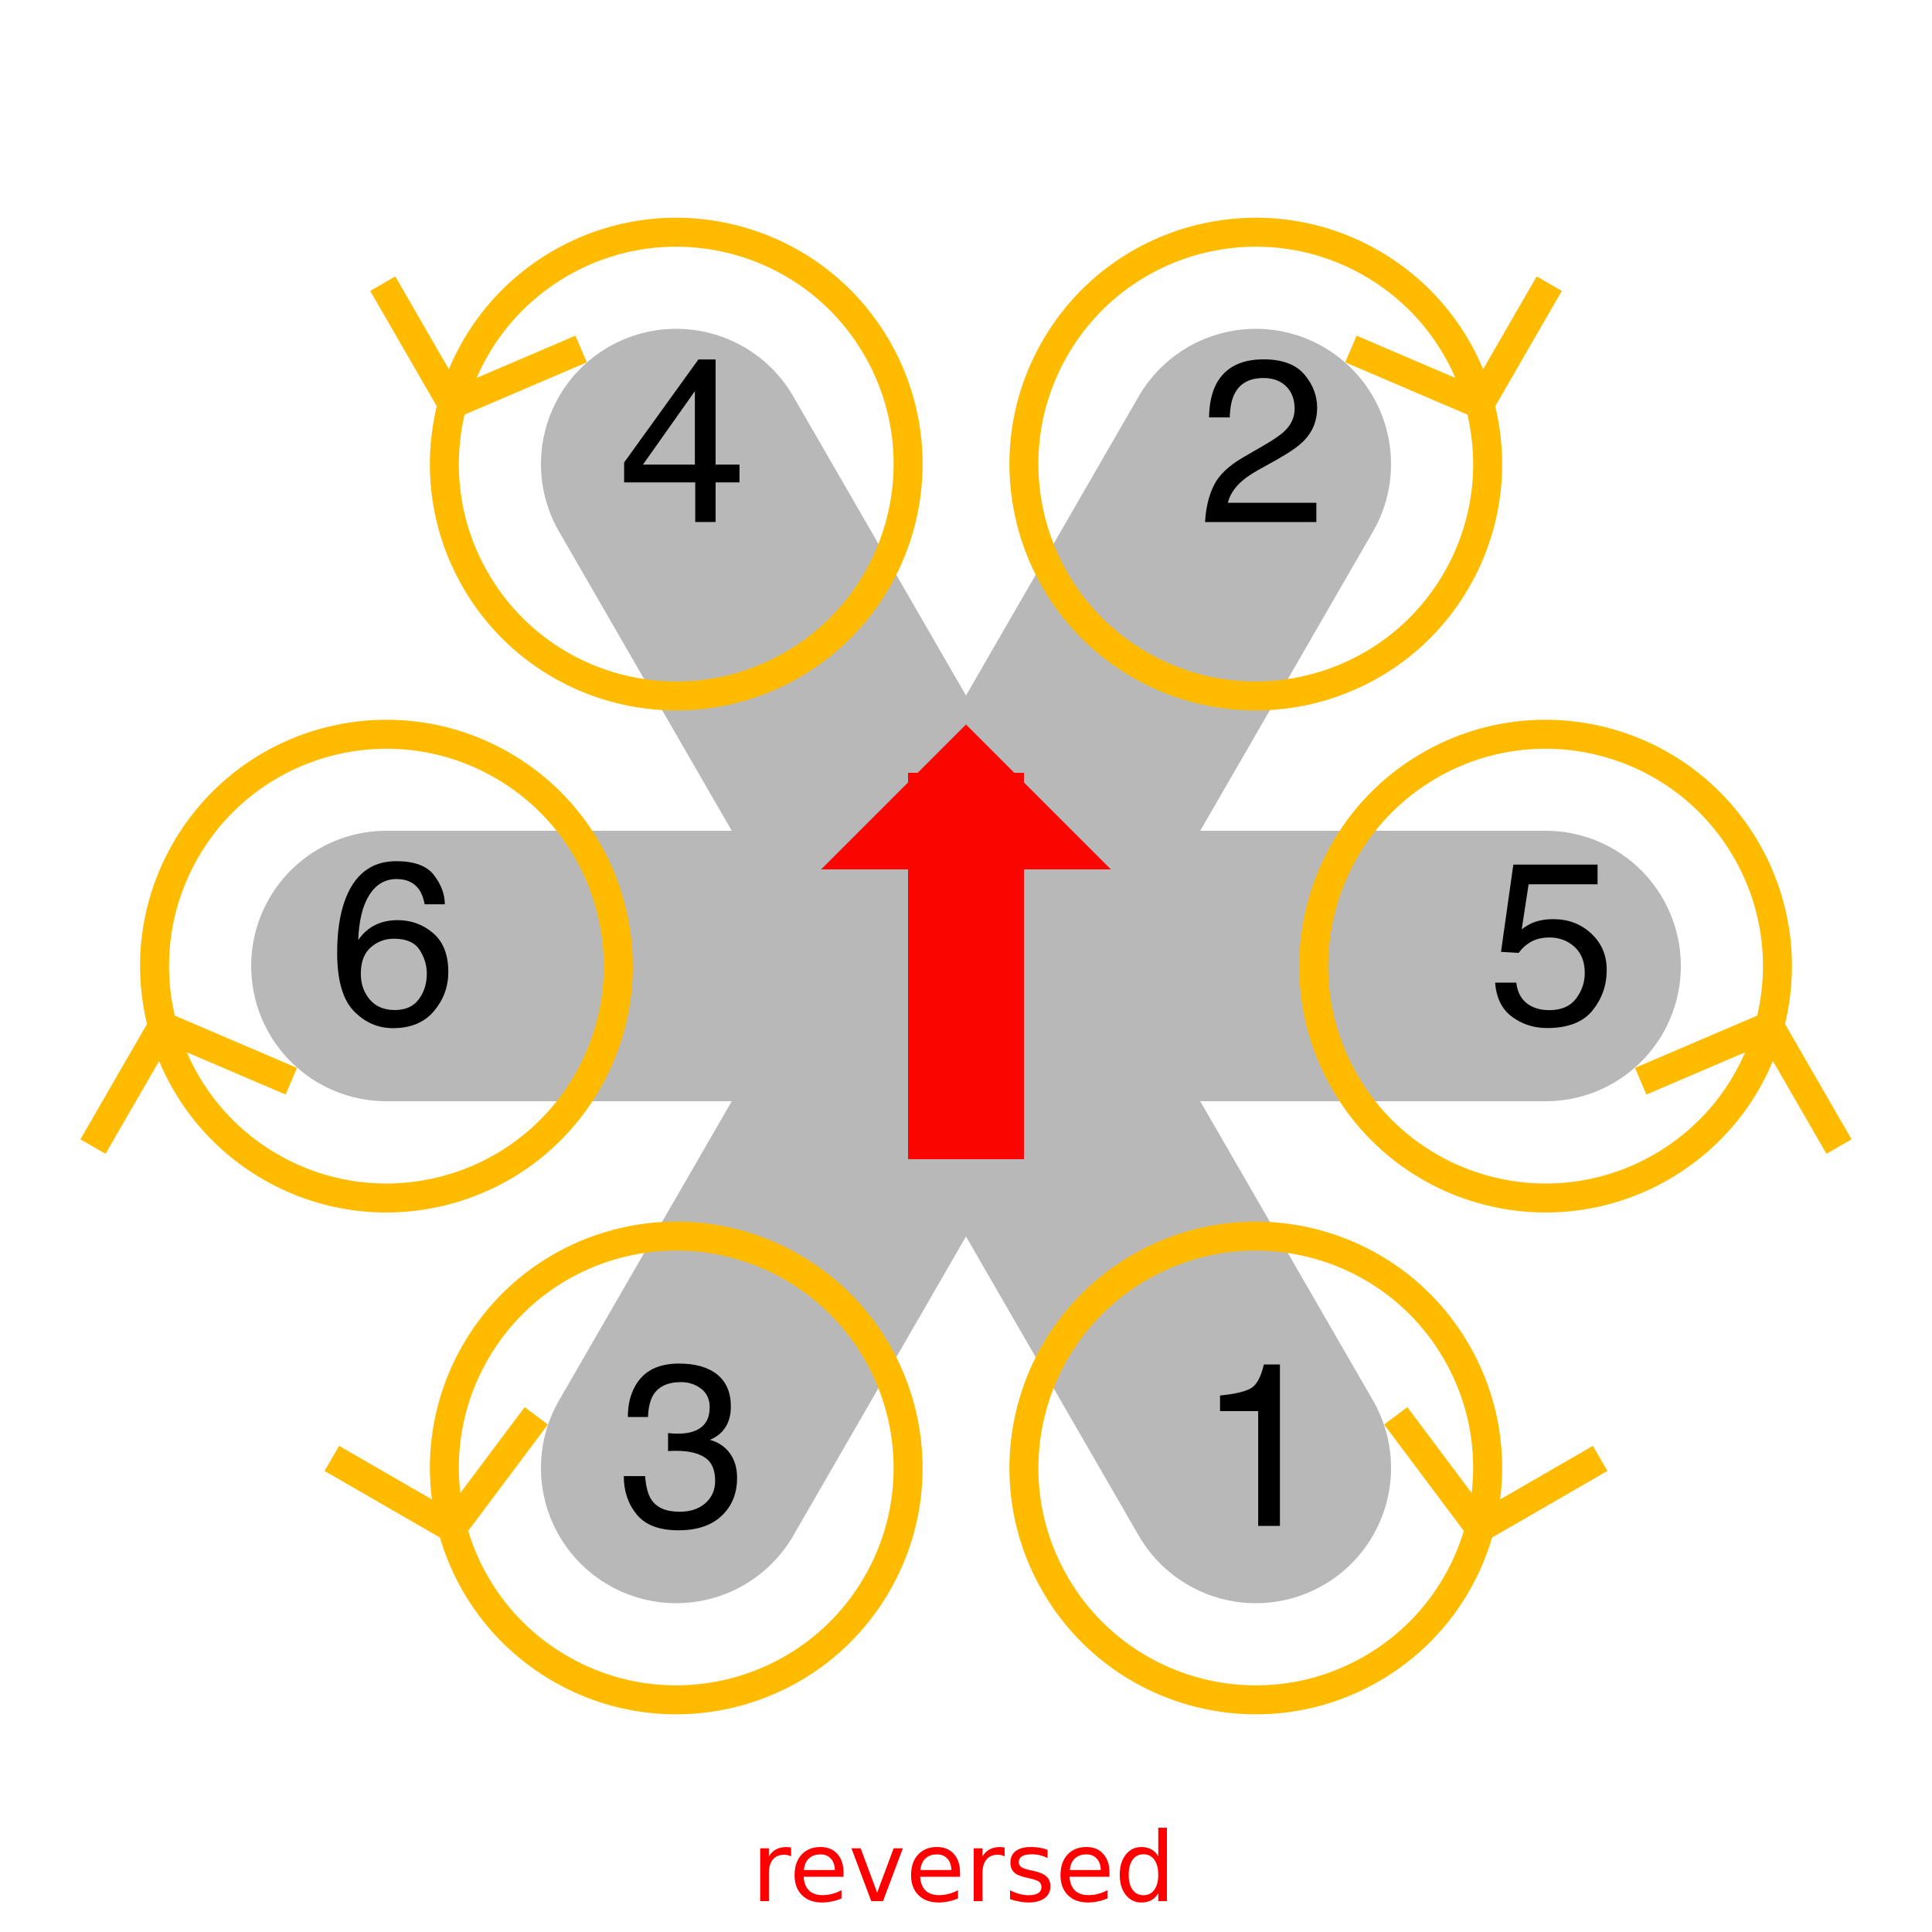
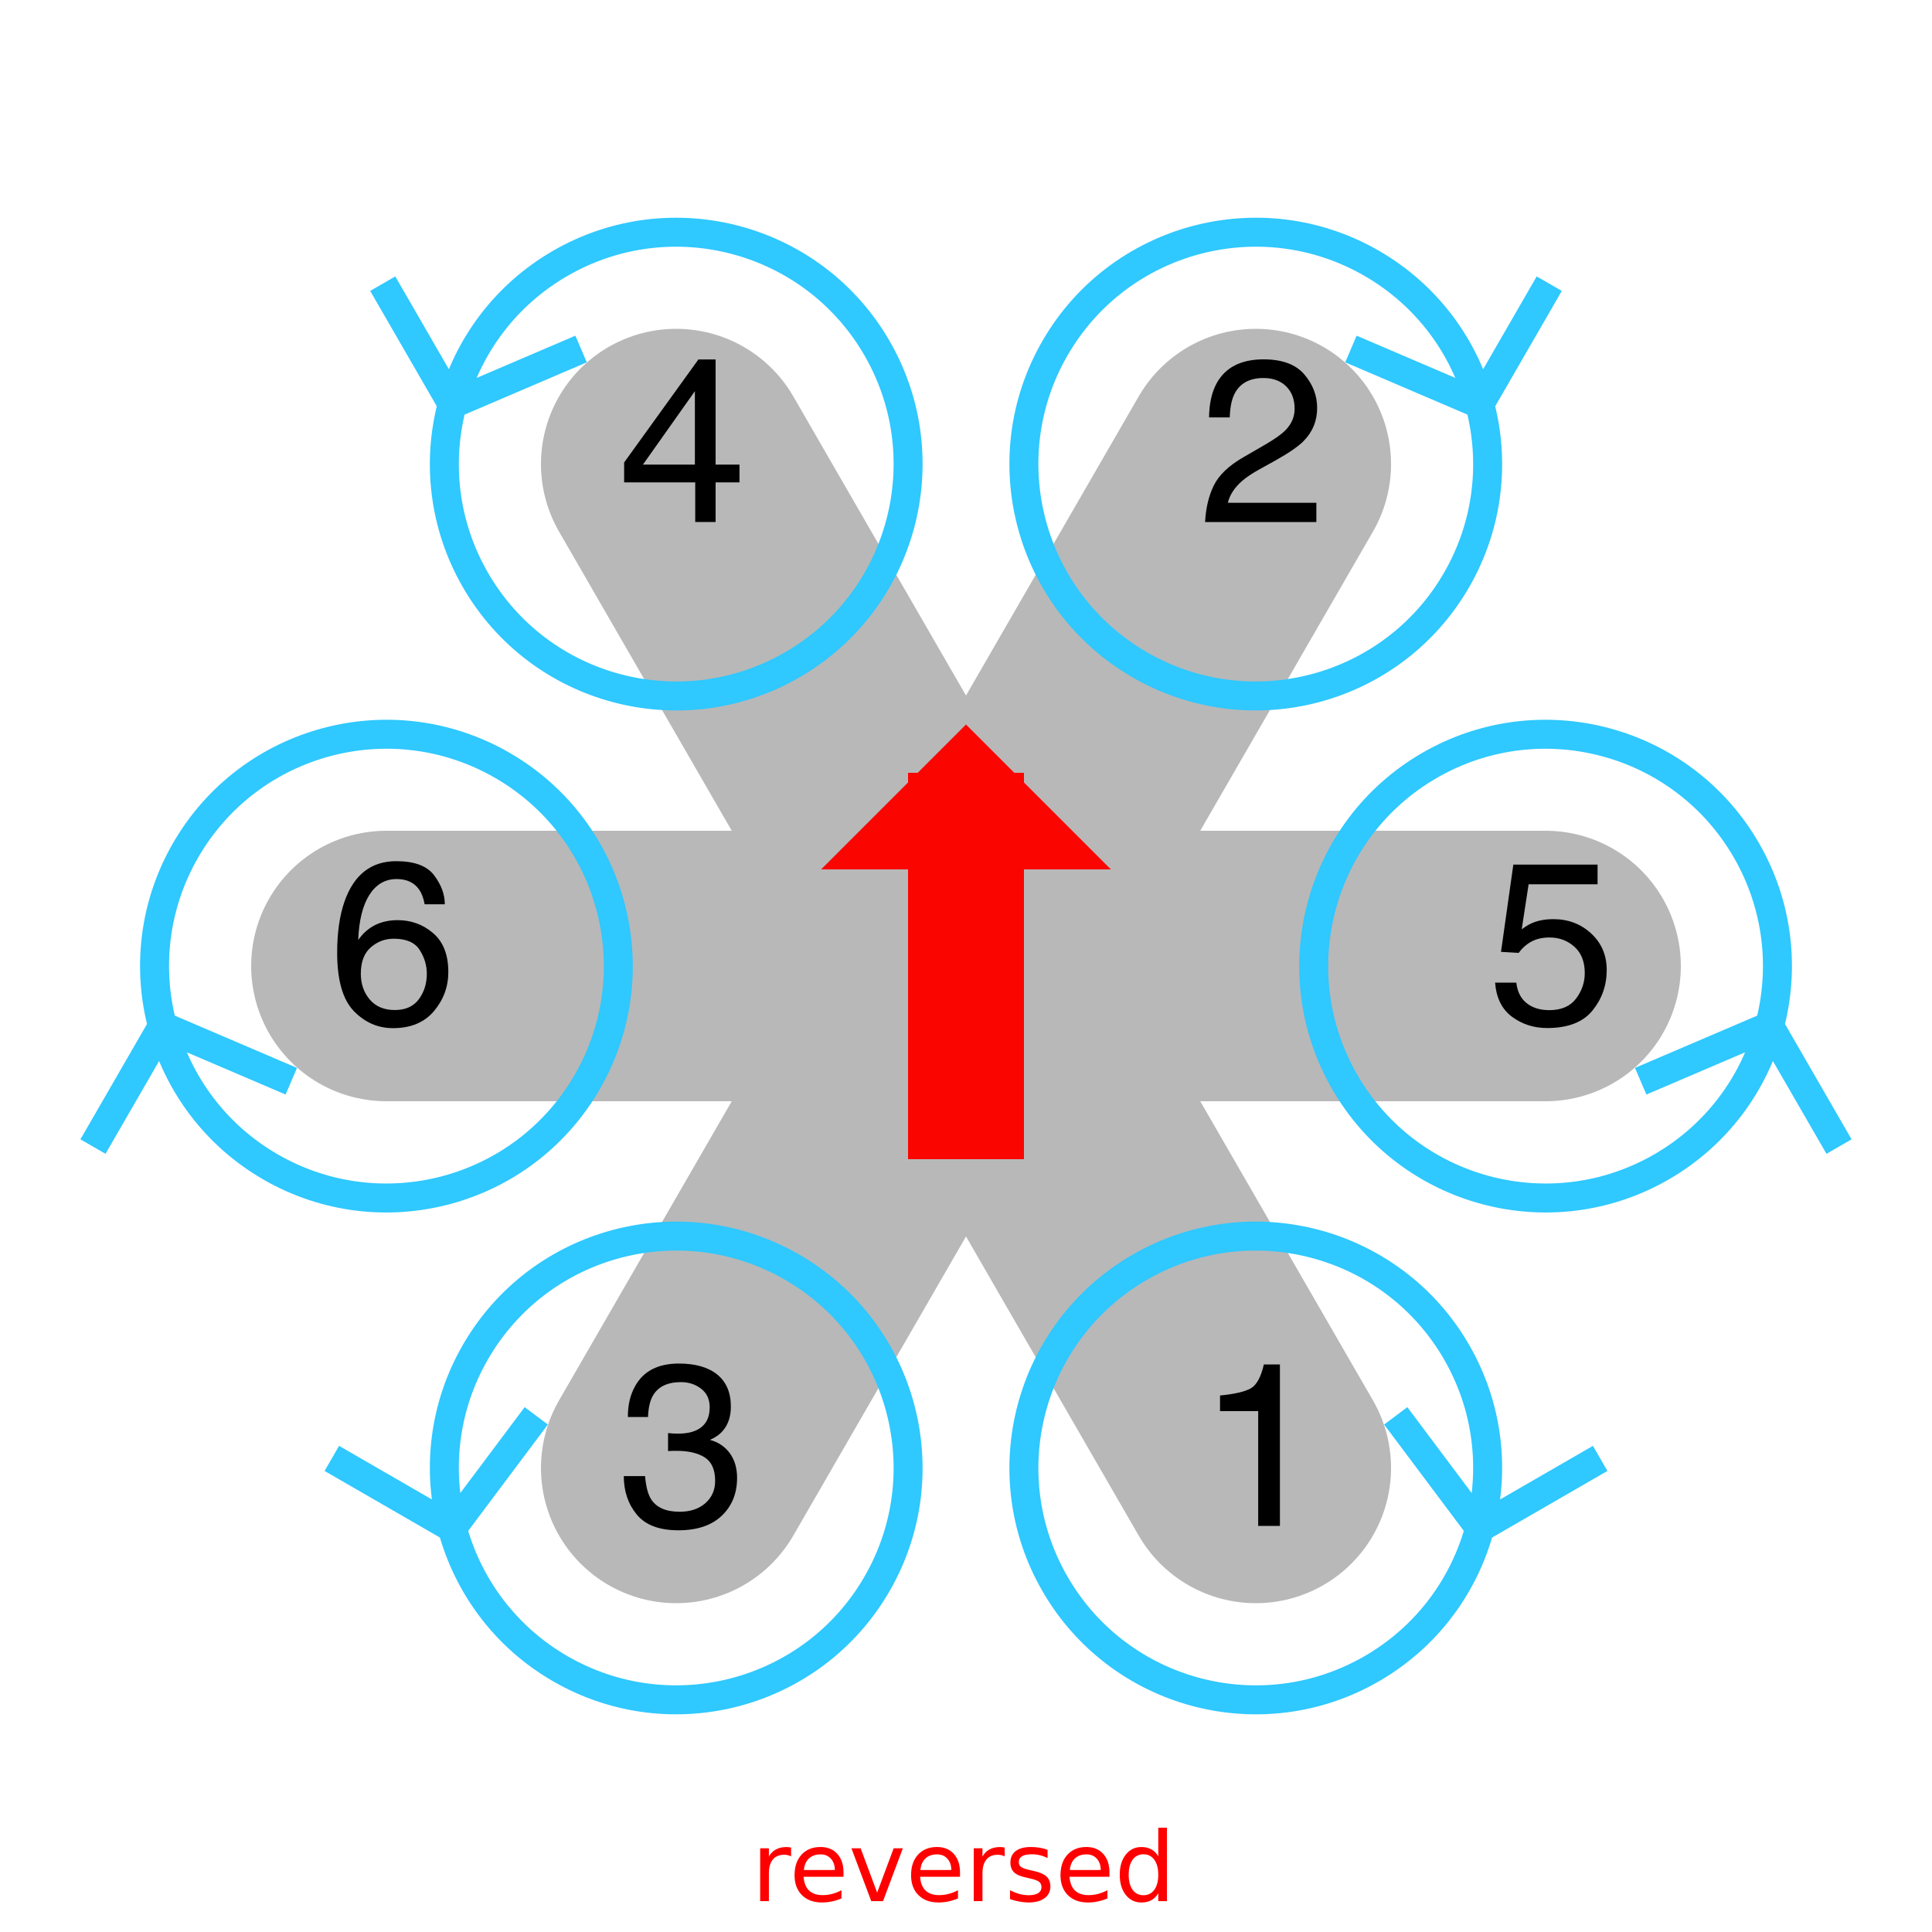
<svg xmlns="http://www.w3.org/2000/svg" xmlns:xlink="http://www.w3.org/1999/xlink" height="200pt" viewBox="0 0 200 200" width="200pt">
  <symbol id="glyph0-1" overflow="visible">
    <path d="m1.648-3.773c.52-1.07 1.531-2.043 3.039-2.918l2.25-1.301c1.008-.586 1.715-1.086 2.121-1.5.641-.648.961-1.391.961-2.227 0-.977-.293-1.75-.879-2.328-.586-.574-1.367-.859-2.344-.859-1.445 0-2.445.547-3 1.641-.297.586-.461 1.398-.492 2.438h-2.145c.023-1.461.293-2.652.809-3.574.914-1.625 2.527-2.438 4.84-2.438 1.922 0 3.324.52 4.215 1.559.887 1.039 1.328 2.195 1.328 3.469 0 1.344-.473 2.492-1.418 3.445-.547.555-1.527 1.227-2.941 2.016l-1.605.891c-.766.422-1.367.824-1.805 1.207-.781.68-1.273 1.434-1.477 2.262h9.164v1.992h-11.52c.078-1.445.375-2.703.898-3.773zm0 0" />
  </symbol>
  <symbol id="glyph0-2" overflow="visible">
    <path d="m2.965-4.277c.141 1.203.699 2.035 1.676 2.496.5.234 1.078.352 1.734.352 1.25 0 2.176-.398 2.777-1.195.602-.797.902-1.68.902-2.648 0-1.172-.359-2.078-1.07-2.719-.715-.641-1.574-.961-2.574-.961-.727 0-1.348.141-1.871.422-.52.281-.961.672-1.328 1.172l-1.828-.105 1.277-9.035h8.719v2.039h-7.137l-.715 4.664c.391-.297.762-.52 1.113-.668.625-.258 1.348-.387 2.168-.387 1.539 0 2.844.496 3.914 1.488 1.07.992 1.605 2.25 1.605 3.773 0 1.586-.492 2.984-1.469 4.195-.98 1.211-2.547 1.816-4.695 1.816-1.367 0-2.578-.383-3.625-1.156-1.051-.77-1.641-1.949-1.766-3.543zm0 0" />
  </symbol>
  <symbol id="glyph0-3" overflow="visible">
    <path d="m2.297-11.883v-1.617c1.523-.148 2.586-.398 3.188-.742.602-.348 1.051-1.172 1.348-2.469h1.664v16.711h-2.25v-11.883zm0 0" />
  </symbol>
  <symbol id="glyph0-4" overflow="visible">
    <path d="m1.914-1.18c-.895-1.09-1.34-2.414-1.34-3.977h2.203c.094 1.086.297 1.875.609 2.367.547.883 1.535 1.324 2.965 1.324 1.109 0 2-.297 2.672-.891.672-.594 1.008-1.359 1.008-2.297 0-1.156-.352-1.965-1.062-2.426-.707-.461-1.688-.691-2.945-.691-.141 0-.281.004-.43.004-.145.004-.289.012-.438.02v-1.863c.219.023.402.039.551.047.148.008.309.012.48.012.789 0 1.438-.125 1.945-.375.891-.438 1.336-1.219 1.336-2.344 0-.836-.297-1.48-.891-1.934s-1.285-.68-2.074-.68c-1.406 0-2.379.469-2.918 1.406-.297.516-.465 1.25-.504 2.203h-2.086c0-1.25.25-2.312.75-3.188.859-1.562 2.371-2.344 4.535-2.344 1.711 0 3.035.383 3.973 1.141.938.762 1.406 1.867 1.406 3.312 0 1.031-.277 1.867-.832 2.508-.344.398-.789.711-1.336.938.883.242 1.57.711 2.07 1.398.496.691.742 1.539.742 2.539 0 1.602-.527 2.906-1.582 3.914-1.055 1.008-2.551 1.512-4.488 1.512-1.984 0-3.422-.543-4.32-1.637zm0 0" />
  </symbol>
  <symbol id="glyph0-5" overflow="visible">
    <path d="m10.938-15.391c.738.973 1.109 1.973 1.109 3.004h-2.086c-.125-.664-.324-1.184-.598-1.559-.508-.703-1.277-1.055-2.309-1.055-1.18 0-2.117.547-2.812 1.633-.695 1.09-1.082 2.652-1.16 4.684.484-.711 1.094-1.242 1.828-1.594.672-.312 1.422-.469 2.25-.469 1.406 0 2.633.449 3.68 1.348 1.047.898 1.57 2.238 1.57 4.02 0 1.523-.496 2.871-1.488 4.051-.992 1.176-2.406 1.762-4.242 1.762-1.57 0-2.926-.598-4.066-1.785-1.141-1.191-1.711-3.199-1.711-6.02 0-2.086.254-3.855.762-5.309.977-2.781 2.762-4.172 5.355-4.172 1.875 0 3.184.484 3.918 1.461zm-1.578 12.828c.551-.746.824-1.625.824-2.641 0-.859-.246-1.68-.738-2.453-.492-.777-1.387-1.168-2.684-1.168-.906 0-1.699.301-2.387.902-.684.602-1.023 1.508-1.023 2.719 0 1.062.312 1.953.93 2.68.621.723 1.484 1.082 2.586 1.082 1.109 0 1.938-.371 2.492-1.121zm0 0" />
  </symbol>
  <symbol id="glyph0-6" overflow="visible">
    <path d="m7.934-5.941v-7.605l-5.379 7.605zm.035 5.941v-4.102h-7.359v-2.062l7.688-10.664h1.781v10.887h2.473v1.84h-2.473v4.102zm0 0" />
  </symbol>
  <g>
    <g>
      <path d="m130 48.039-60 103.922m90-51.961h-120m90 51.961-60-103.922" style="fill:none;stroke:#b8b8b8;stroke-width:28;stroke-linecap:round;stroke-linejoin:round;stroke-miterlimit:10" />
-       <path d="m58.003 27.258c11.478-6.627 26.158-2.694 32.785 8.785 6.627 11.478 2.694 26.158-8.785 32.785s-26.158 2.694-32.785-8.785c-6.627-11.478-2.694-26.158 8.785-32.785m-11.183 14.576 13.333-5.704m-13.333 5.704-7.199-12.469" fill="none" stroke="#fb0" stroke-miterlimit="10" stroke-width="3" />
+       <path d="m58.003 27.258c11.478-6.627 26.158-2.694 32.785 8.785 6.627 11.478 2.694 26.158-8.785 32.785s-26.158 2.694-32.785-8.785c-6.627-11.478-2.694-26.158 8.785-32.785m-11.183 14.576 13.333-5.704m-13.333 5.704-7.199-12.469" fill="none" stroke="#2fc8ff" stroke-miterlimit="10" stroke-width="3" />
      <g>
        <use height="100%" width="100%" x="124" xlink:href="#glyph0-1" y="54.039" />
      </g>
-       <path d="m28.003 120.798c-11.478-6.627-15.412-21.306-8.785-32.785s21.306-15.412 32.785-8.785c11.478 6.627 15.412 21.306 8.785 32.785s-21.306 15.412-32.785 8.785m-11.18-14.574 13.333 5.704m-13.333-5.704-7.199 12.469" fill="none" stroke="#fb0" stroke-miterlimit="10" stroke-width="3" />
+       <path d="m28.003 120.798c-11.478-6.627-15.412-21.306-8.785-32.785s21.306-15.412 32.785-8.785c11.478 6.627 15.412 21.306 8.785 32.785s-21.306 15.412-32.785 8.785m-11.18-14.574 13.333 5.704m-13.333-5.704-7.199 12.469" fill="none" stroke="#2fc8ff" stroke-miterlimit="10" stroke-width="3" />
      <g>
        <use height="100%" width="100%" x="154" xlink:href="#glyph0-2" y="106" />
      </g>
-       <path d="m58.003 172.748c-11.478-6.627-15.412-21.306-8.785-32.785 6.627-11.478 21.306-15.412 32.785-8.785 11.478 6.627 15.412 21.306 8.785 32.785-6.627 11.478-21.306 15.412-32.785 8.785m-11.183-14.576-12.469-7.199m12.469 7.199 8.694-11.606" fill="none" stroke="#fb0" stroke-miterlimit="10" stroke-width="3" />
+       <path d="m58.003 172.748c-11.478-6.627-15.412-21.306-8.785-32.785 6.627-11.478 21.306-15.412 32.785-8.785 11.478 6.627 15.412 21.306 8.785 32.785-6.627 11.478-21.306 15.412-32.785 8.785m-11.183-14.576-12.469-7.199m12.469 7.199 8.694-11.606" fill="none" stroke="#2fc8ff" stroke-miterlimit="10" stroke-width="3" />
      <g>
        <use height="100%" width="100%" x="124" xlink:href="#glyph0-3" y="157.961" />
      </g>
-       <path d="m117.997 131.179c11.478-6.627 26.158-2.694 32.785 8.785 6.627 11.478 2.694 26.158-8.785 32.785s-26.158 2.694-32.785-8.785c-6.627-11.478-2.694-26.158 8.785-32.785m35.183 26.994 12.469-7.199m-12.469 7.199-8.694-11.606" fill="none" stroke="#fb0" stroke-miterlimit="10" stroke-width="3" />
+       <path d="m117.997 131.179c11.478-6.627 26.158-2.694 32.785 8.785 6.627 11.478 2.694 26.158-8.785 32.785s-26.158 2.694-32.785-8.785c-6.627-11.478-2.694-26.158 8.785-32.785m35.183 26.994 12.469-7.199m-12.469 7.199-8.694-11.606" fill="none" stroke="#2fc8ff" stroke-miterlimit="10" stroke-width="3" />
      <g>
        <use height="100%" width="100%" x="64" xlink:href="#glyph0-4" y="157.961" />
      </g>
-       <path d="m147.997 79.228c11.478-6.627 26.158-2.694 32.785 8.785 6.627 11.478 2.694 26.158-8.785 32.785s-26.158 2.694-32.785-8.785c-6.627-11.478-2.694-26.158 8.785-32.785m35.18 26.996-13.333 5.704m13.333-5.704 7.199 12.469" fill="none" stroke="#fb0" stroke-miterlimit="10" stroke-width="3" />
+       <path d="m147.997 79.228c11.478-6.627 26.158-2.694 32.785 8.785 6.627 11.478 2.694 26.158-8.785 32.785s-26.158 2.694-32.785-8.785c-6.627-11.478-2.694-26.158 8.785-32.785m35.18 26.996-13.333 5.704m13.333-5.704 7.199 12.469" fill="none" stroke="#2fc8ff" stroke-miterlimit="10" stroke-width="3" />
      <g>
        <use height="100%" width="100%" x="34" xlink:href="#glyph0-5" y="106" />
      </g>
-       <path d="m117.997 68.827c-11.478-6.627-15.412-21.306-8.785-32.785 6.627-11.478 21.306-15.412 32.785-8.785s15.412 21.306 8.785 32.785c-6.627 11.478-21.306 15.412-32.785 8.785m35.183-26.994-13.333-5.704m13.333 5.704 7.199-12.469" fill="none" stroke="#fb0" stroke-miterlimit="10" stroke-width="3" />
+       <path d="m117.997 68.827c-11.478-6.627-15.412-21.306-8.785-32.785 6.627-11.478 21.306-15.412 32.785-8.785s15.412 21.306 8.785 32.785c-6.627 11.478-21.306 15.412-32.785 8.785m35.183-26.994-13.333-5.704m13.333 5.704 7.199-12.469" fill="none" stroke="#2fc8ff" stroke-miterlimit="10" stroke-width="3" />
      <g>
        <use height="100%" width="100%" x="64" xlink:href="#glyph0-6" y="54.039" />
      </g>
      <path d="m100 80v40" fill="none" stroke="#fa0500" stroke-linejoin="bevel" stroke-miterlimit="10" stroke-width="12" />
      <path d="m100 75-15 15h30z" fill="#fa0500" />
    </g>
    <g fill="#f00">
      <path d="m81.896 192.175q-.151-.088-.332-.127-.176-.044-.391-.044-.762 0-1.172.498-.405.493-.405 1.421v2.881h-.903v-5.469h.903v.85q.283-.498.737-.737.454-.244 1.104-.244.093 0 .205.015.112.01.249.034l.005.923z" />
      <path d="m87.321 193.845v.439h-4.131q.059.928.557 1.416.503.483 1.396.483.518 0 1.001-.127.488-.127.967-.381v.85q-.483.205-.991.312-.508.107-1.03.107-1.309 0-2.075-.762-.762-.762-.762-2.061 0-1.343.723-2.129.728-.791 1.958-.791 1.104 0 1.743.713.645.708.645 1.929zm-.898-.264q-.01-.737-.415-1.177-.4-.439-1.064-.439-.752 0-1.206.425-.449.425-.518 1.196l3.203-.005z" />
      <path d="m88.141 191.335h.952l1.709 4.59 1.709-4.59h.952l-2.051 5.469h-1.221z" />
      <path d="m99.381 193.845v.439h-4.131q.059.928.557 1.416.503.483 1.396.483.518 0 1.001-.127.488-.127.967-.381v.85q-.483.205-.991.312-.508.107-1.03.107-1.309 0-2.075-.762-.762-.762-.762-2.061 0-1.343.723-2.129.728-.791 1.958-.791 1.104 0 1.743.713.645.708.645 1.929zm-.898-.264q-.01-.737-.415-1.177-.4-.439-1.064-.439-.752 0-1.206.425-.449.425-.518 1.196l3.203-.005z" />
      <path d="m104.005 192.175q-.151-.088-.332-.127-.176-.044-.391-.044-.762 0-1.172.498-.405.493-.405 1.421v2.881h-.903v-5.469h.903v.85q.283-.498.737-.737.454-.244 1.104-.244.093 0 .205.015.112.01.249.034l.005.923z" />
      <path d="m108.444 191.496v.85q-.381-.195-.791-.293-.41-.098-.85-.098-.669 0-1.006.205-.332.205-.332.615 0 .312.239.493.239.176.962.337l.308.068q.957.205 1.357.581.405.371.405 1.04 0 .762-.605 1.206-.601.444-1.655.444-.439 0-.918-.088-.474-.083-1.001-.254v-.928q.498.259.981.391.483.127.957.127.635 0 .977-.215.342-.22.342-.615 0-.366-.249-.562-.244-.195-1.079-.376l-.312-.073q-.835-.176-1.206-.537-.371-.366-.371-1.001 0-.771.547-1.191.547-.42 1.553-.42.498 0 .938.073.439.073.811.22z" />
      <path d="m114.85 193.845v.439h-4.131q.059.928.557 1.416.503.483 1.396.483.518 0 1.001-.127.488-.127.967-.381v.85q-.483.205-.991.312-.508.107-1.03.107-1.309 0-2.075-.762-.762-.762-.762-2.061 0-1.343.723-2.129.728-.791 1.958-.791 1.104 0 1.743.713.645.708.645 1.929zm-.898-.264q-.01-.737-.415-1.177-.4-.439-1.064-.439-.752 0-1.206.425-.449.425-.518 1.196l3.203-.005z" />
      <path d="m119.904 192.165v-2.959h.898v7.598h-.898v-.82q-.283.488-.718.728-.43.234-1.035.234-.991 0-1.616-.791-.62-.791-.62-2.08 0-1.289.62-2.08.625-.791 1.616-.791.605 0 1.035.239.435.234.718.723zm-3.062 1.909q0 .991.405 1.558.41.562 1.123.562.713 0 1.123-.562.41-.566.41-1.558 0-.991-.41-1.553-.41-.566-1.123-.566-.713 0-1.123.566-.405.562-.405 1.553z" />
    </g>
  </g>
</svg>
